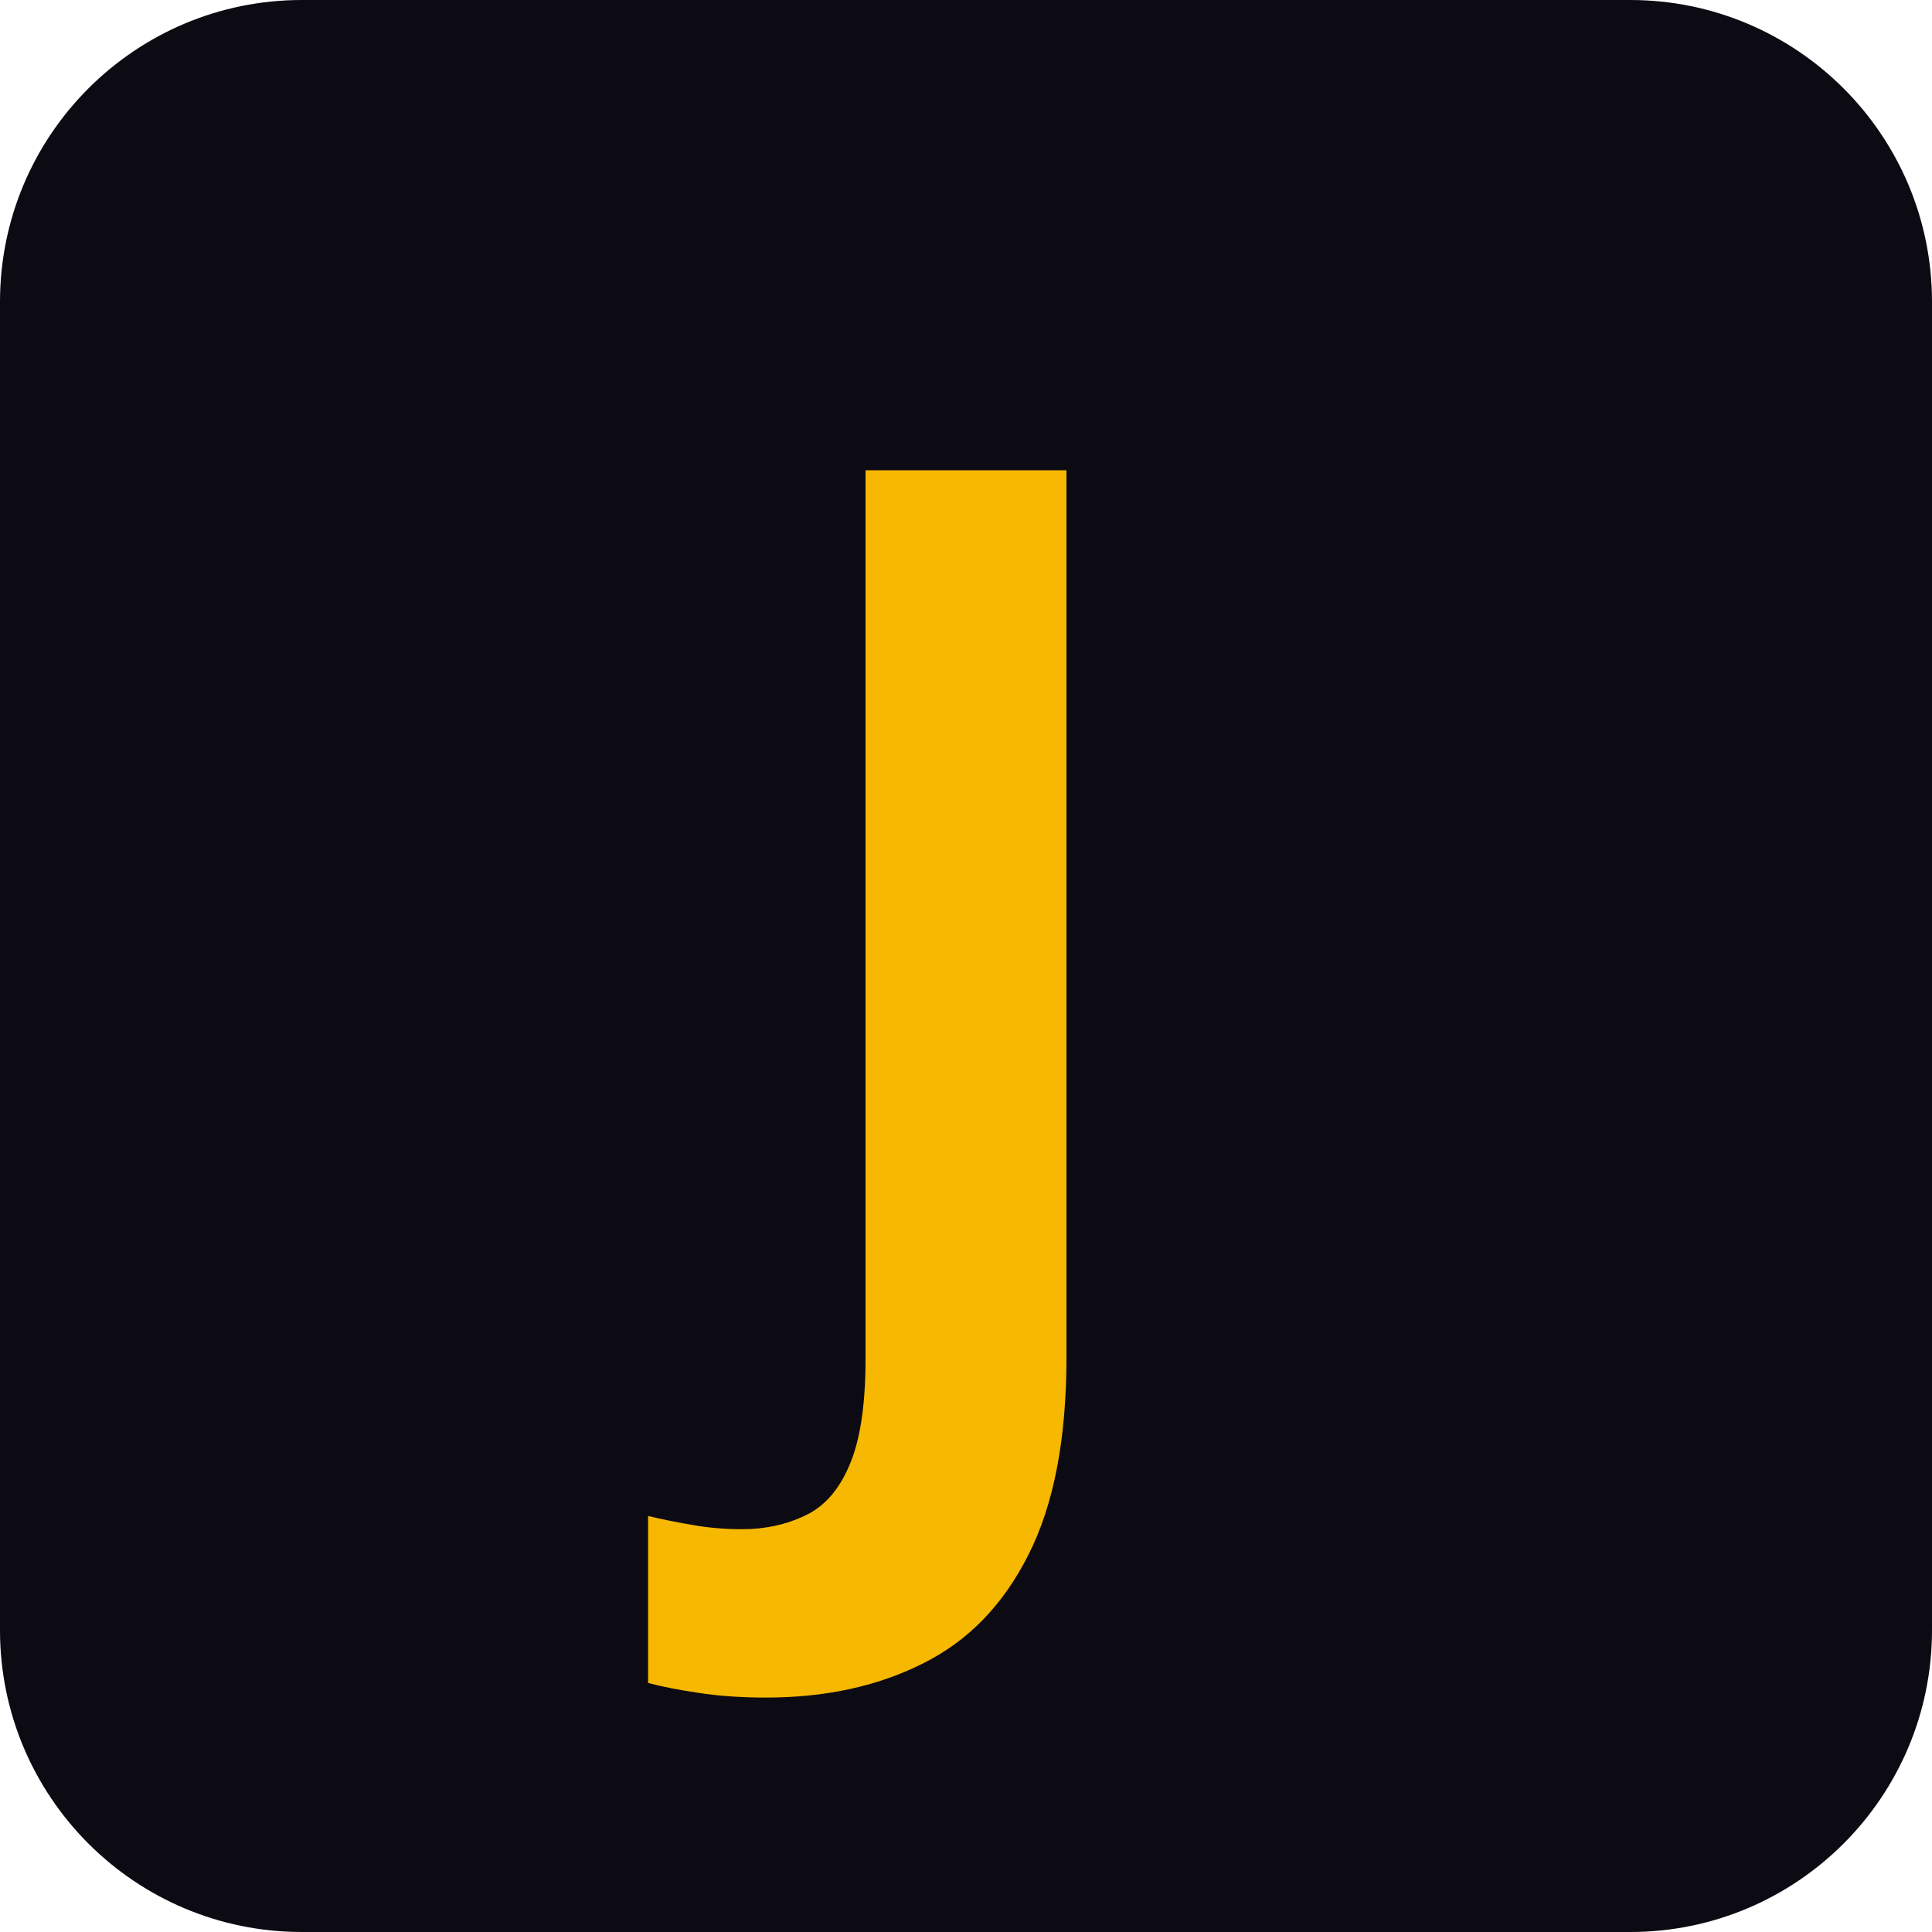
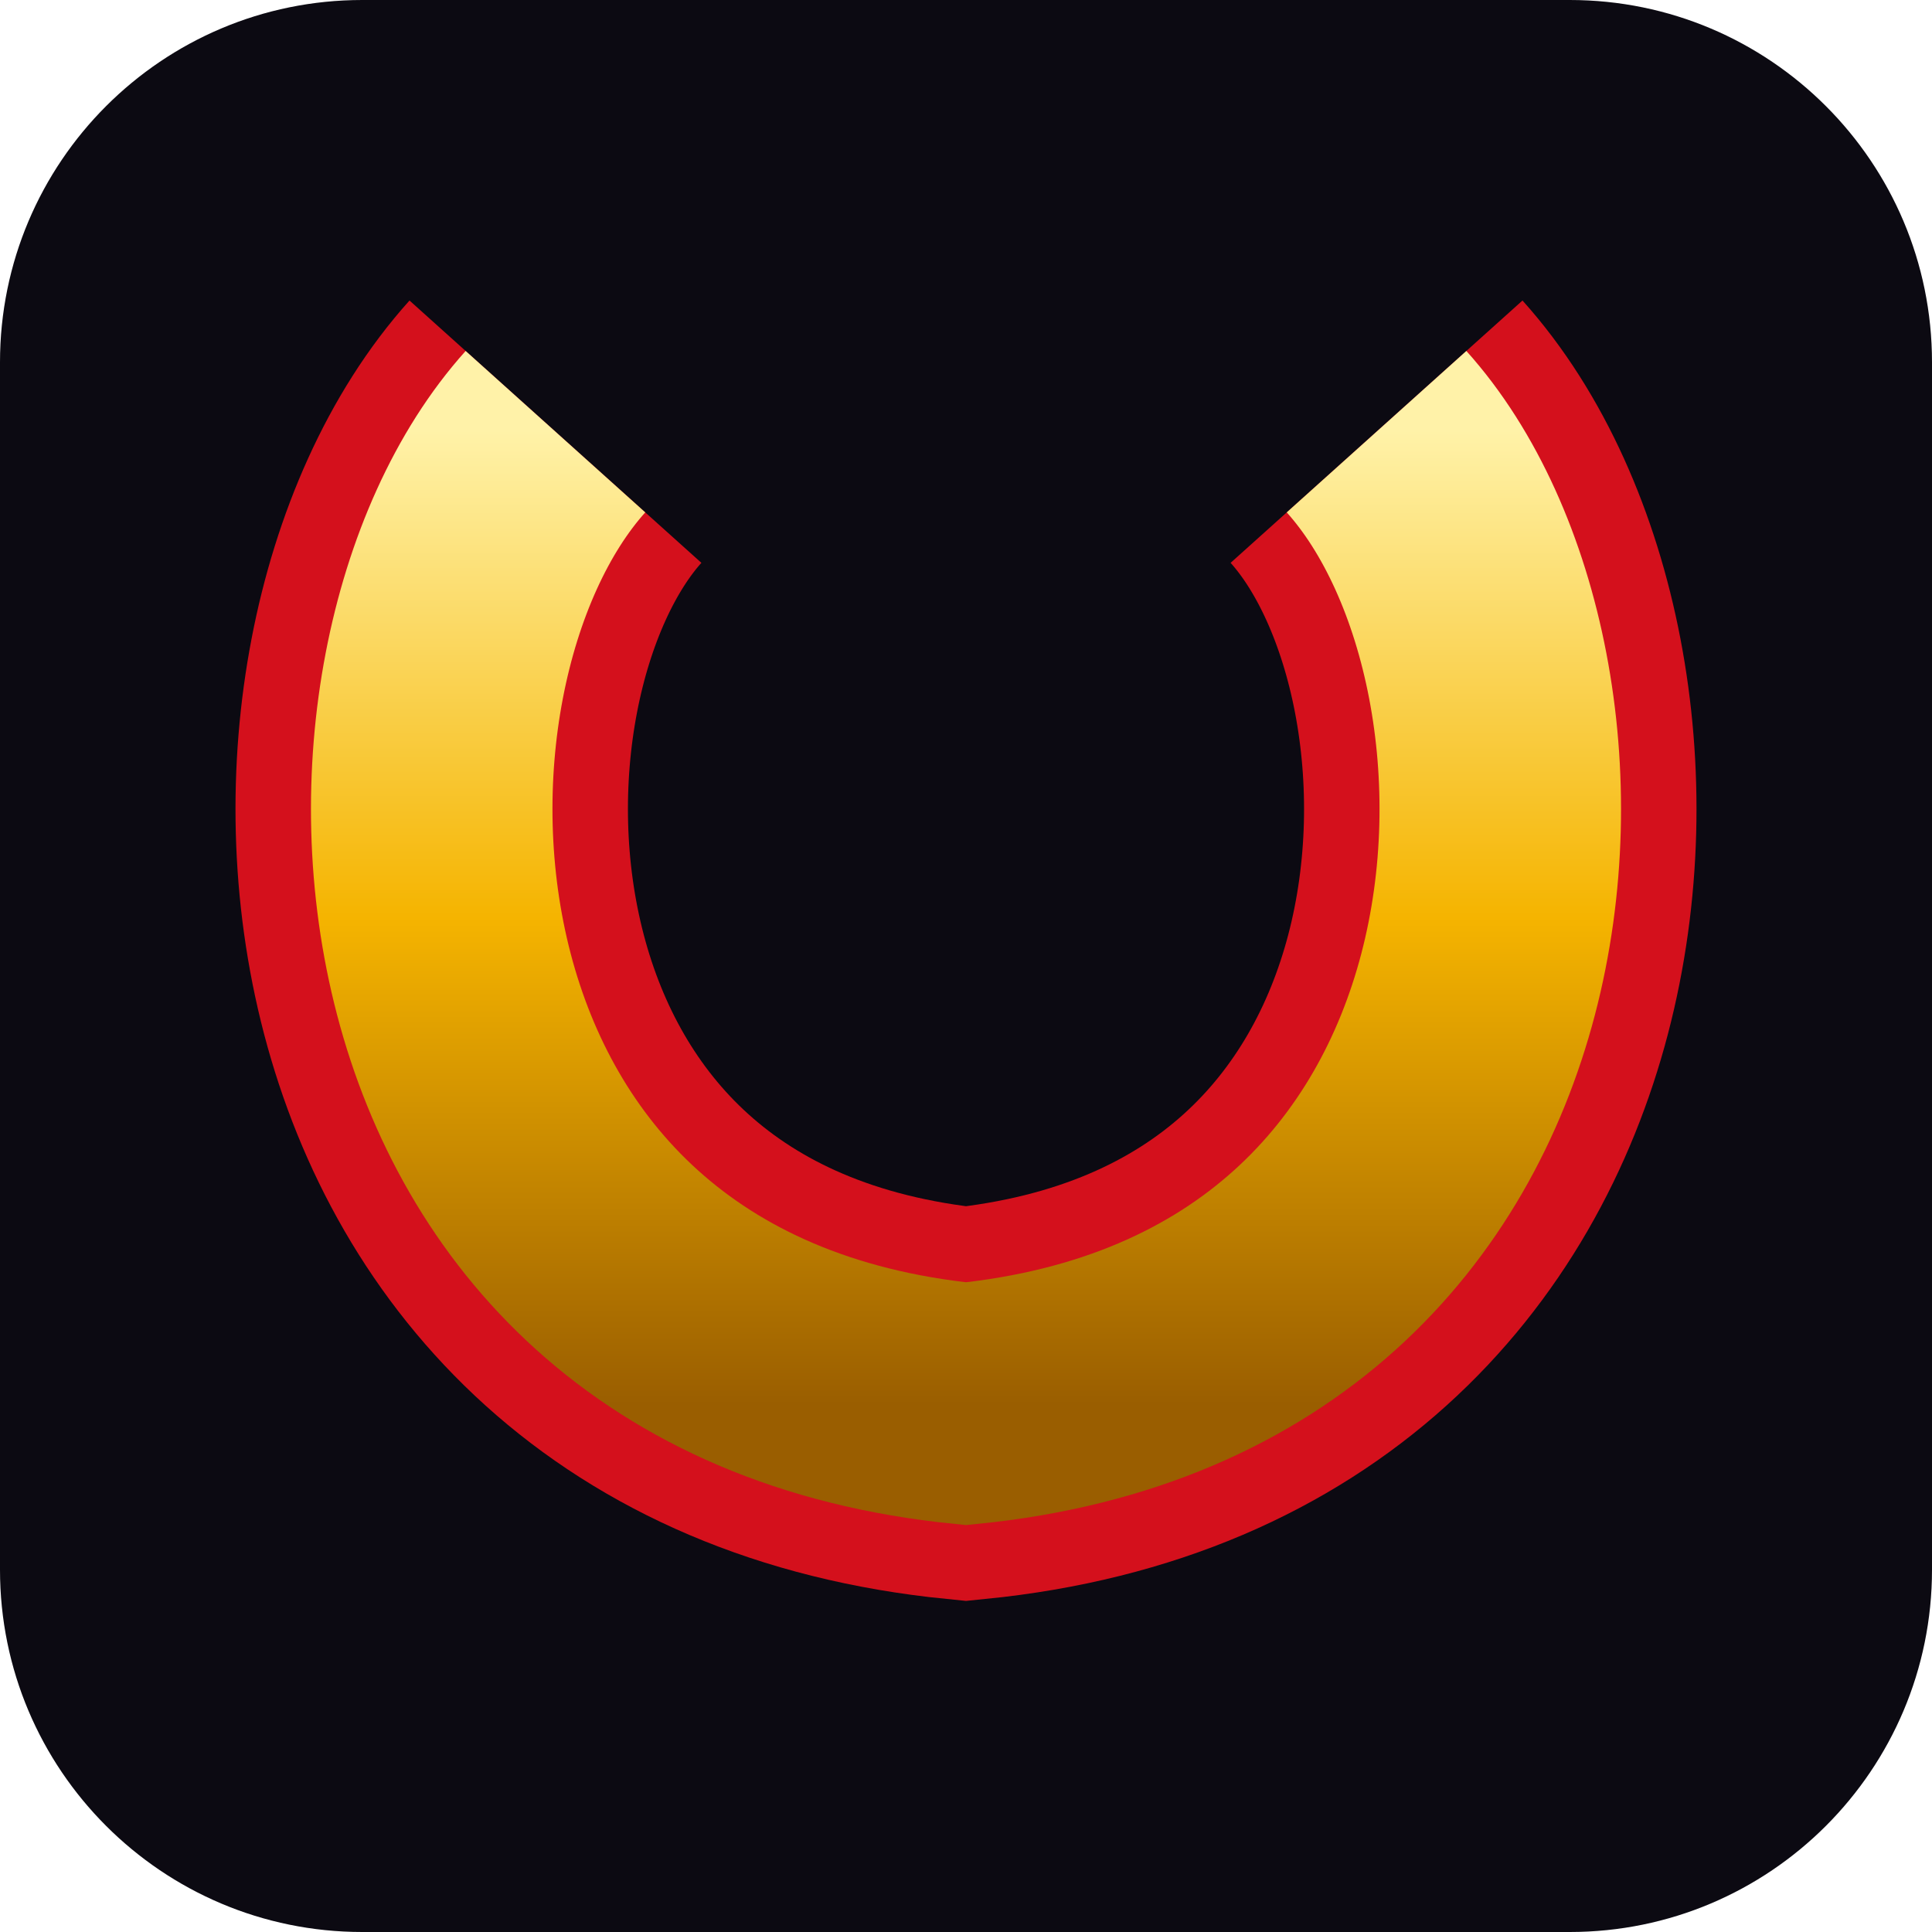
<svg xmlns="http://www.w3.org/2000/svg" viewBox="0 0 64 64">
-   <rect width="64" height="64" rx="10" fill="#0c0a12" />
-   <text x="32" y="47" font-family="Impact,Arial Narrow,sans-serif" font-size="44" font-weight="bold" fill="#f6b800" text-anchor="middle">J</text>
+   <defs>
+     <linearGradient id="g" x1="0" y1="0" x2="0" y2="1">
+       <stop offset="0" stop-color="#fff2a8" />
+       <stop offset=".5" stop-color="#f5b400" />
+       <stop offset="1" stop-color="#9a5e00" />
+     </linearGradient>
+   </defs>
+   <rect width="64" height="64" rx="12" fill="#0c0a12" />
+   <path d="M18.4,14.3 C11.3,22.2 12,44.5 32,46.5 C52,44.5 52.7,22.2 45.6,14.3" fill="none" stroke="#d4101c" stroke-width="13" />
+   <path d="M18.4,14.3 C11.3,22.2 12,44.5 32,46.5 C52,44.5 52.7,22.2 45.6,14.3" fill="none" stroke="url(#g)" stroke-width="8" />
</svg>
